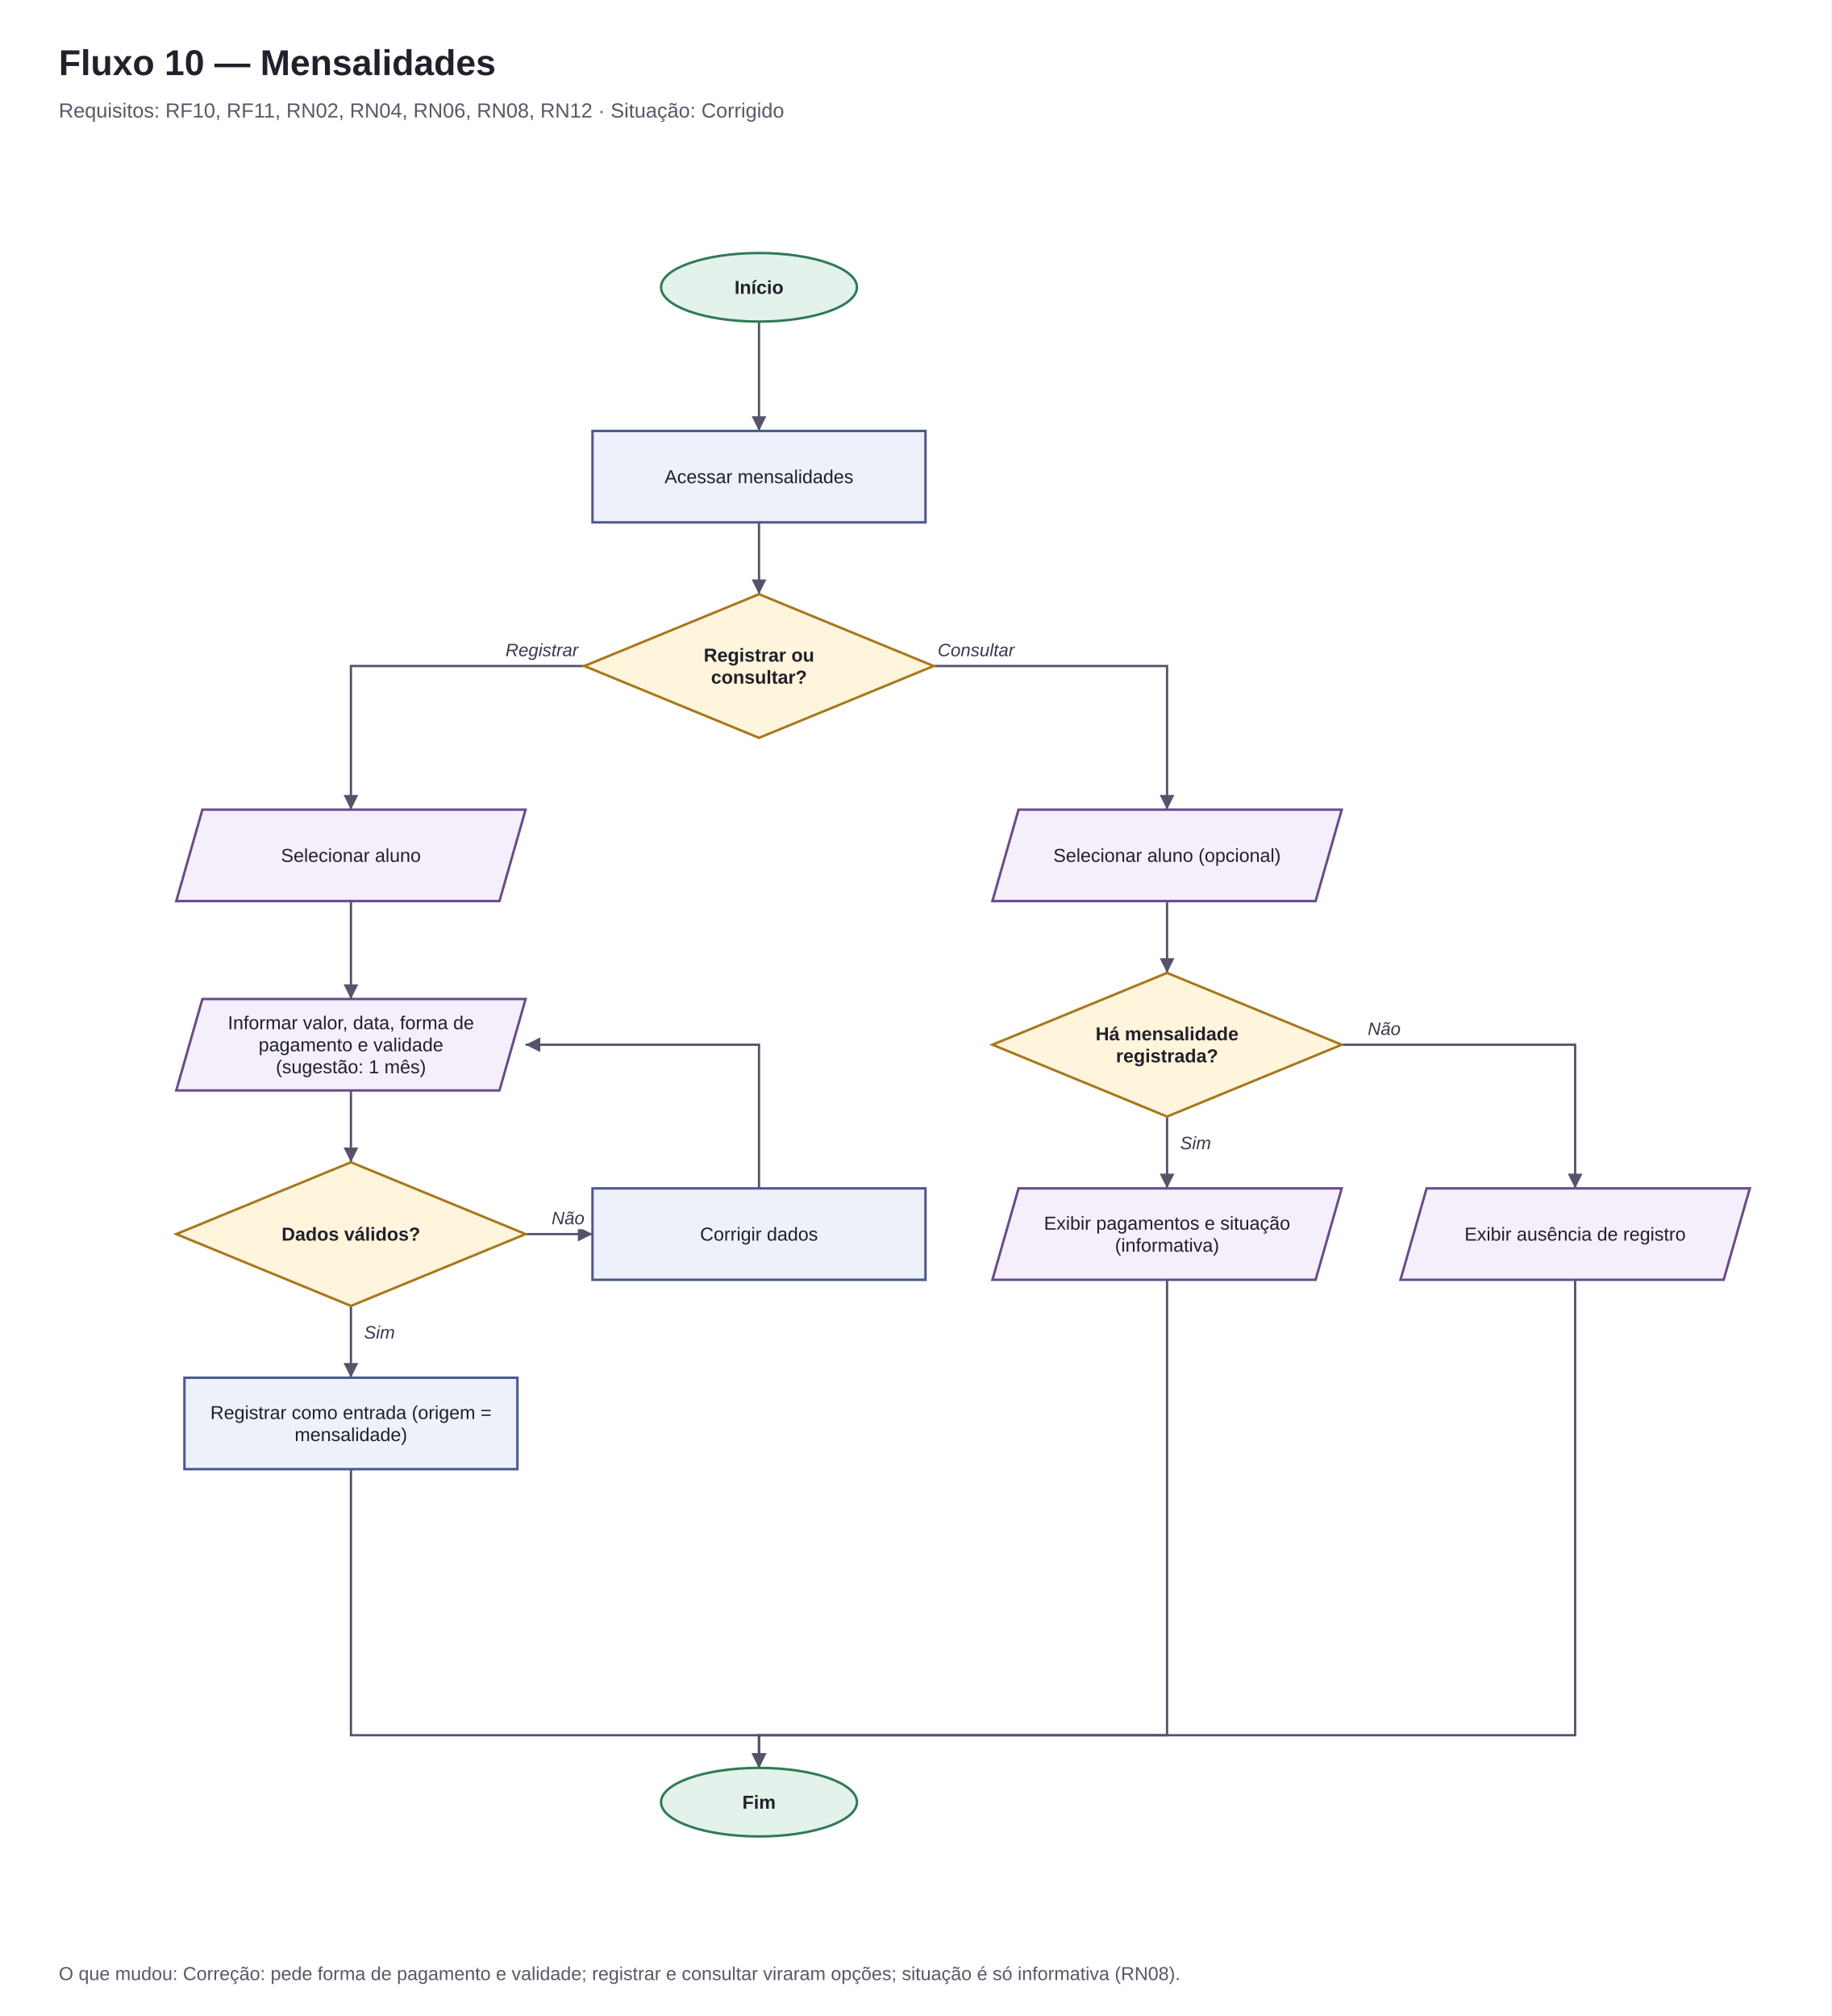
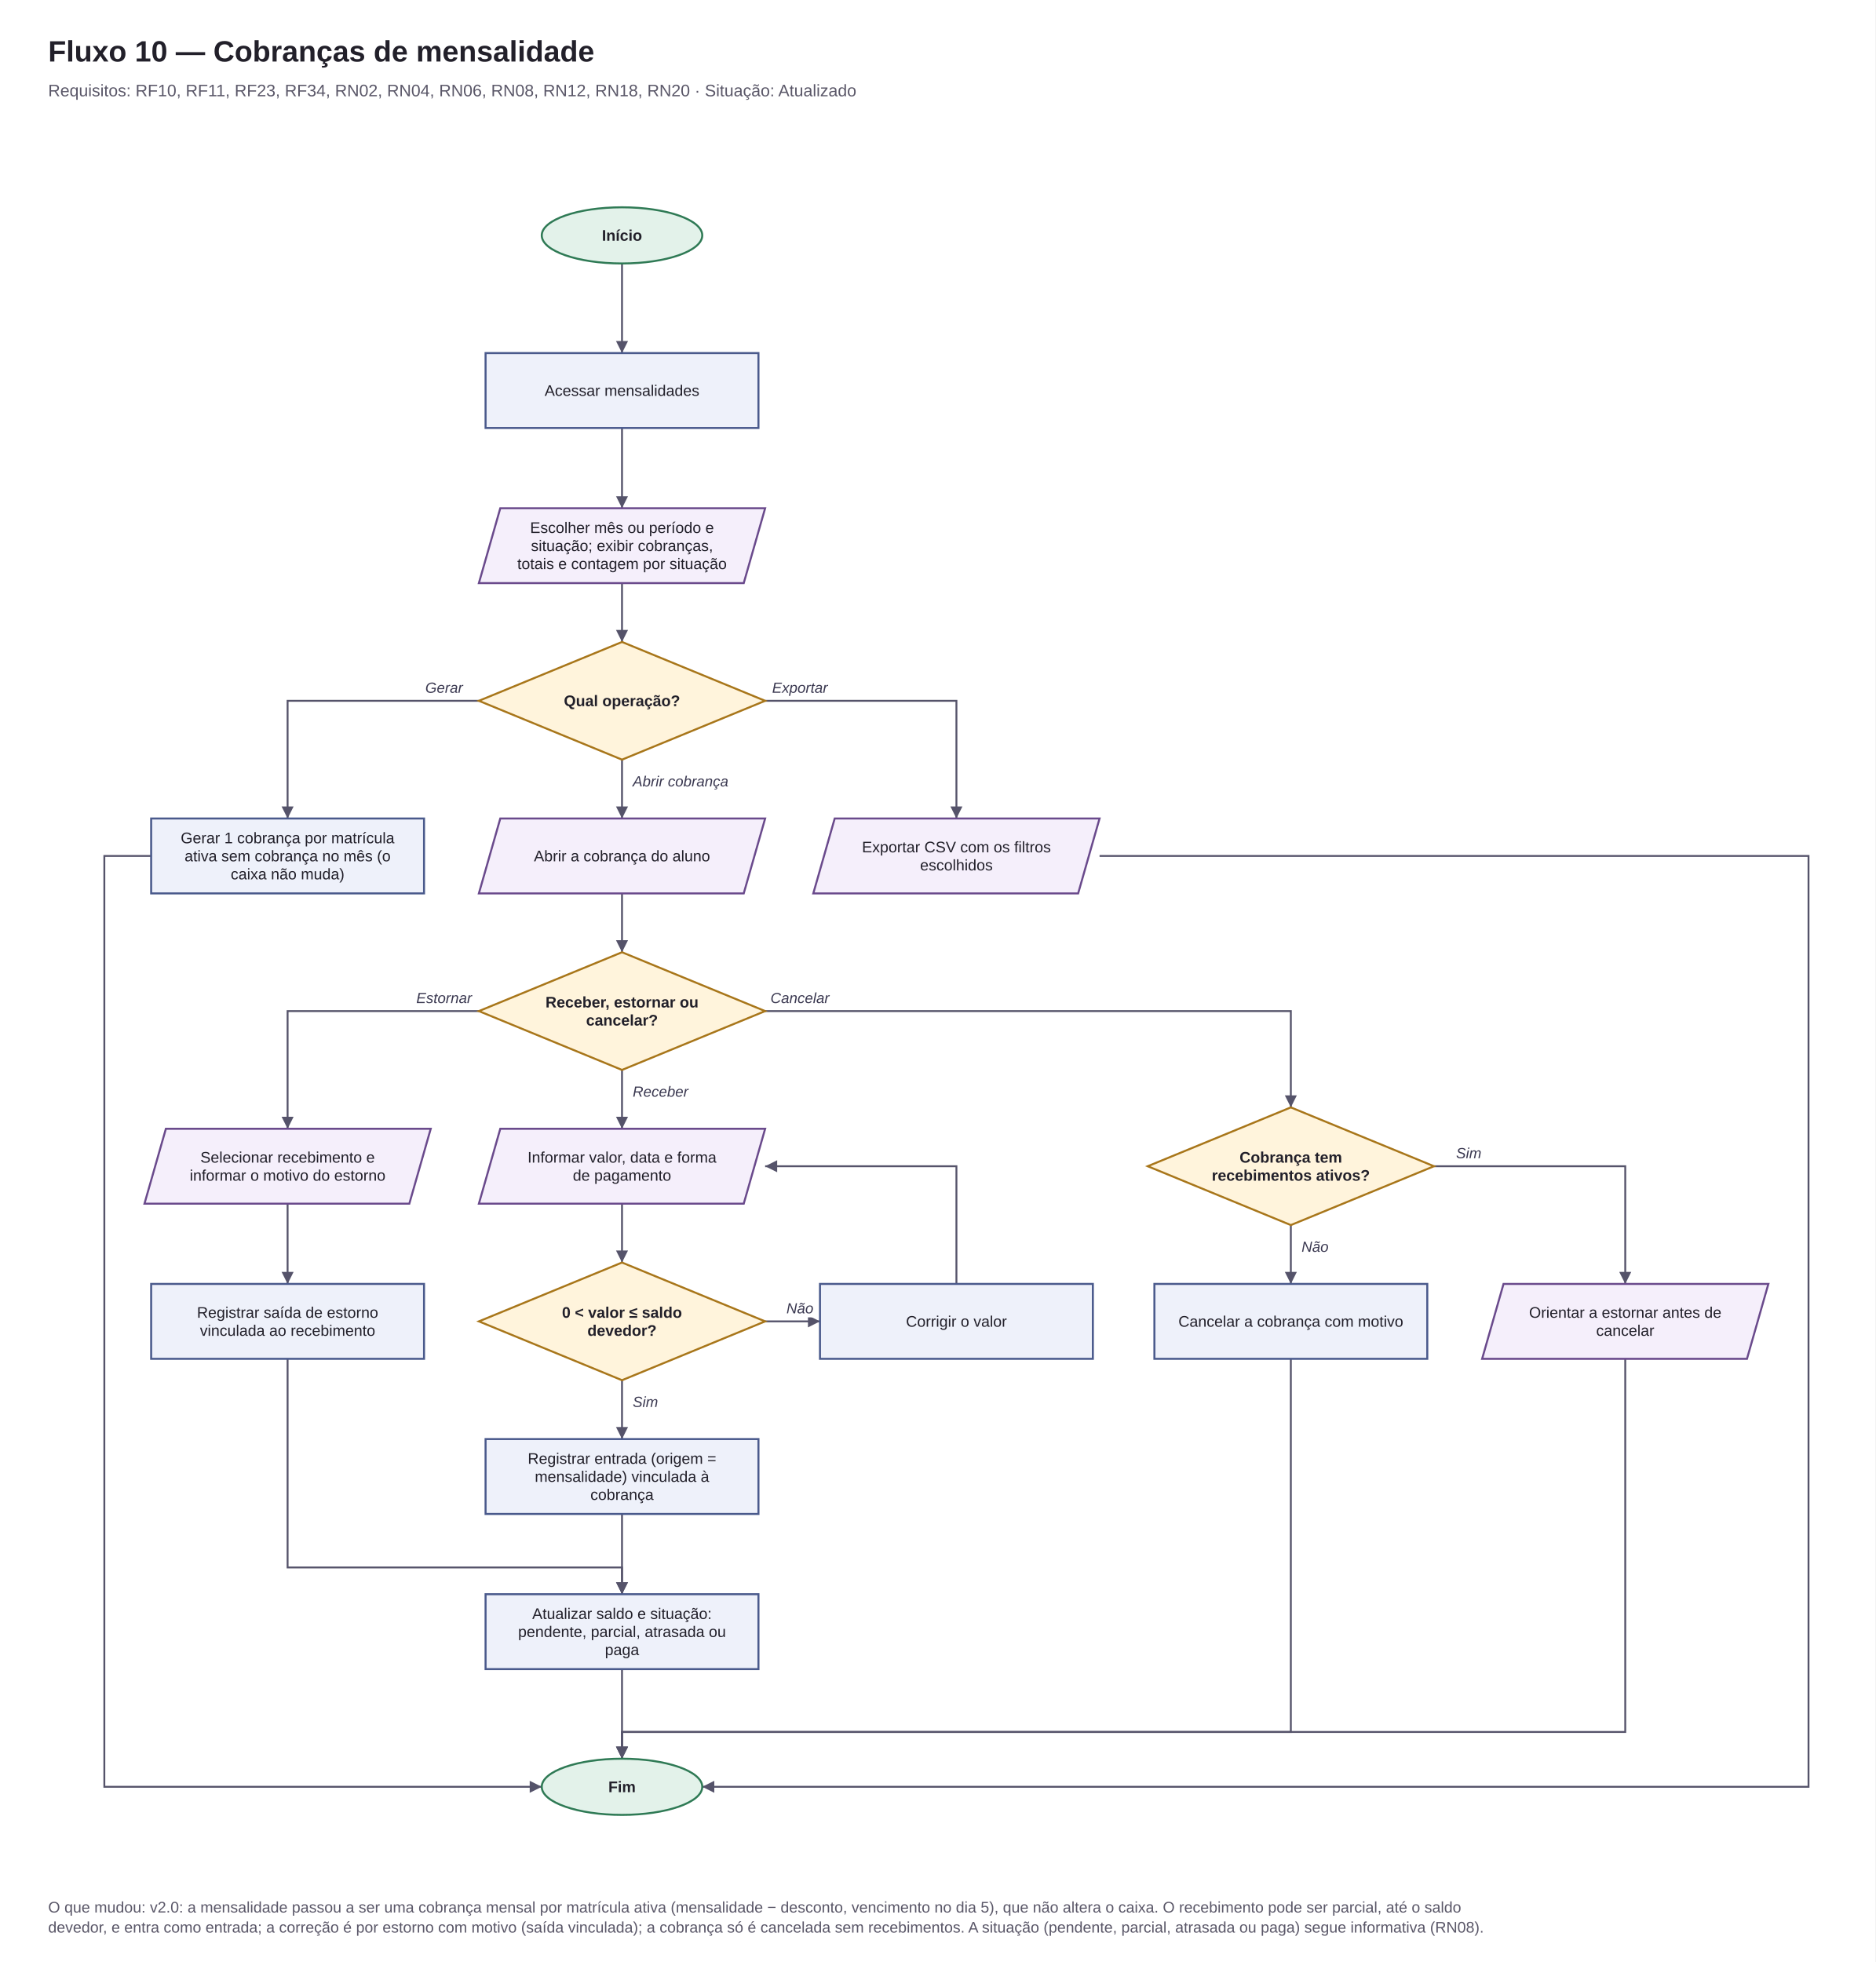
- <svg xmlns="http://www.w3.org/2000/svg" width="1122" height="1235" viewBox="0 0 1122 1235" font-family="Liberation Sans, Arial, sans-serif">
-   <rect x="0" y="0" width="1122" height="1235" fill="#ffffff" />
-   <text x="36" y="46" font-size="22" font-weight="bold" fill="#22202a">Fluxo 10 — Mensalidades</text>
-   <text x="36" y="72" font-size="12.5" fill="#5a5768">Requisitos: RF10, RF11, RN02, RN04, RN06, RN08, RN12   ·   Situação: Corrigido</text>
+ <svg xmlns="http://www.w3.org/2000/svg" width="1402" height="1467" viewBox="0 0 1402 1467" font-family="Liberation Sans, Arial, sans-serif">
+   <rect x="0" y="0" width="1402" height="1467" fill="#ffffff" />
+   <text x="36" y="46" font-size="22" font-weight="bold" fill="#22202a">Fluxo 10 — Cobranças de mensalidade</text>
+   <text x="36" y="72" font-size="12.5" fill="#5a5768">Requisitos: RF10, RF11, RF23, RF34, RN02, RN04, RN06, RN08, RN12, RN18, RN20   ·   Situação: Atualizado</text>
  <polyline points="465.0,197.0 465.0,264.0" fill="none" stroke="#55536a" stroke-width="1.4" />
  <polygon points="465.0,264.0 460.5,255.0 469.5,255.0" fill="#55536a" />
-   <polyline points="465.0,320.0 465.0,364.0" fill="none" stroke="#55536a" stroke-width="1.4" />
-   <polygon points="465.0,364.0 460.5,355.0 469.5,355.0" fill="#55536a" />
-   <polyline points="358.0,408.0 215.0,408.0 215.0,496.0" fill="none" stroke="#55536a" stroke-width="1.4" />
-   <polygon points="215.0,496.0 210.5,487.0 219.5,487.0" fill="#55536a" />
-   <polyline points="572.0,408.0 715.0,408.0 715.0,496.0" fill="none" stroke="#55536a" stroke-width="1.4" />
-   <polygon points="715.0,496.0 710.5,487.0 719.5,487.0" fill="#55536a" />
-   <polyline points="215.0,552.0 215.0,612.0" fill="none" stroke="#55536a" stroke-width="1.4" />
+   <polyline points="465.0,320.0 465.0,380.0" fill="none" stroke="#55536a" stroke-width="1.4" />
+   <polygon points="465.0,380.0 460.5,371.0 469.5,371.0" fill="#55536a" />
+   <polyline points="465.0,436.0 465.0,480.0" fill="none" stroke="#55536a" stroke-width="1.4" />
+   <polygon points="465.0,480.0 460.5,471.0 469.5,471.0" fill="#55536a" />
+   <polyline points="358.0,524.0 215.0,524.0 215.0,612.0" fill="none" stroke="#55536a" stroke-width="1.4" />
  <polygon points="215.0,612.0 210.5,603.0 219.5,603.0" fill="#55536a" />
-   <polyline points="215.0,668.0 215.0,712.0" fill="none" stroke="#55536a" stroke-width="1.4" />
-   <polygon points="215.0,712.0 210.5,703.0 219.5,703.0" fill="#55536a" />
-   <polyline points="322.0,756.0 363.0,756.0" fill="none" stroke="#55536a" stroke-width="1.4" />
-   <polygon points="363.0,756.0 354.0,751.5 354.0,760.5" fill="#55536a" />
-   <polyline points="465.0,728.0 465.0,640.0 322.0,640.0" fill="none" stroke="#55536a" stroke-width="1.4" />
-   <polygon points="322.0,640.0 331.0,635.5 331.0,644.5" fill="#55536a" />
-   <polyline points="215.0,800.0 215.0,844.0" fill="none" stroke="#55536a" stroke-width="1.4" />
+   <polyline points="465.0,568.0 465.0,612.0" fill="none" stroke="#55536a" stroke-width="1.4" />
+   <polygon points="465.0,612.0 460.5,603.0 469.5,603.0" fill="#55536a" />
+   <polyline points="572.0,524.0 715.0,524.0 715.0,612.0" fill="none" stroke="#55536a" stroke-width="1.4" />
+   <polygon points="715.0,612.0 710.5,603.0 719.5,603.0" fill="#55536a" />
+   <polyline points="113.0,640.0 78.0,640.0 78.0,1336.0 405.0,1336.0" fill="none" stroke="#55536a" stroke-width="1.4" />
+   <polygon points="405.0,1336.0 396.0,1331.5 396.0,1340.5" fill="#55536a" />
+   <polyline points="822.0,640.0 1352.0,640.0 1352.0,1336.0 525.0,1336.0" fill="none" stroke="#55536a" stroke-width="1.4" />
+   <polygon points="525.0,1336.0 534.0,1331.5 534.0,1340.5" fill="#55536a" />
+   <polyline points="465.0,668.0 465.0,712.0" fill="none" stroke="#55536a" stroke-width="1.4" />
+   <polygon points="465.0,712.0 460.5,703.0 469.5,703.0" fill="#55536a" />
+   <polyline points="358.0,756.0 215.0,756.0 215.0,844.0" fill="none" stroke="#55536a" stroke-width="1.4" />
  <polygon points="215.0,844.0 210.5,835.0 219.5,835.0" fill="#55536a" />
-   <polyline points="215.0,900.0 215.0,1063.0 465.0,1063.0 465.0,1083.0" fill="none" stroke="#55536a" stroke-width="1.4" />
-   <polygon points="465.0,1083.0 460.5,1074.0 469.5,1074.0" fill="#55536a" />
-   <polyline points="715.0,552.0 715.0,596.0" fill="none" stroke="#55536a" stroke-width="1.4" />
-   <polygon points="715.0,596.0 710.5,587.0 719.5,587.0" fill="#55536a" />
-   <polyline points="715.0,684.0 715.0,728.0" fill="none" stroke="#55536a" stroke-width="1.4" />
-   <polygon points="715.0,728.0 710.5,719.0 719.5,719.0" fill="#55536a" />
-   <polyline points="822.0,640.0 965.0,640.0 965.0,728.0" fill="none" stroke="#55536a" stroke-width="1.4" />
-   <polygon points="965.0,728.0 960.5,719.0 969.5,719.0" fill="#55536a" />
-   <polyline points="715.0,784.0 715.0,1063.0 465.0,1063.0 465.0,1083.0" fill="none" stroke="#55536a" stroke-width="1.4" />
-   <polygon points="465.0,1083.0 460.5,1074.0 469.5,1074.0" fill="#55536a" />
-   <polyline points="965.0,784.0 965.0,1063.0 465.0,1063.0 465.0,1083.0" fill="none" stroke="#55536a" stroke-width="1.4" />
-   <polygon points="465.0,1083.0 460.5,1074.0 469.5,1074.0" fill="#55536a" />
+   <polyline points="465.0,800.0 465.0,844.0" fill="none" stroke="#55536a" stroke-width="1.4" />
+   <polygon points="465.0,844.0 460.5,835.0 469.5,835.0" fill="#55536a" />
+   <polyline points="572.0,756.0 965.0,756.0 965.0,828.0" fill="none" stroke="#55536a" stroke-width="1.4" />
+   <polygon points="965.0,828.0 960.5,819.0 969.5,819.0" fill="#55536a" />
+   <polyline points="215.0,900.0 215.0,960.0" fill="none" stroke="#55536a" stroke-width="1.4" />
+   <polygon points="215.0,960.0 210.5,951.0 219.5,951.0" fill="#55536a" />
+   <polyline points="215.0,1016.0 215.0,1172.0 465.0,1172.0 465.0,1192.0" fill="none" stroke="#55536a" stroke-width="1.4" />
+   <polygon points="465.0,1192.0 460.5,1183.0 469.5,1183.0" fill="#55536a" />
+   <polyline points="465.0,900.0 465.0,944.0" fill="none" stroke="#55536a" stroke-width="1.4" />
+   <polygon points="465.0,944.0 460.5,935.0 469.5,935.0" fill="#55536a" />
+   <polyline points="572.0,988.0 613.0,988.0" fill="none" stroke="#55536a" stroke-width="1.4" />
+   <polygon points="613.0,988.0 604.0,983.5 604.0,992.5" fill="#55536a" />
+   <polyline points="715.0,960.0 715.0,872.0 572.0,872.0" fill="none" stroke="#55536a" stroke-width="1.4" />
+   <polygon points="572.0,872.0 581.0,867.5 581.0,876.5" fill="#55536a" />
+   <polyline points="465.0,1032.0 465.0,1076.0" fill="none" stroke="#55536a" stroke-width="1.4" />
+   <polygon points="465.0,1076.0 460.5,1067.0 469.5,1067.0" fill="#55536a" />
+   <polyline points="465.0,1132.0 465.0,1192.0" fill="none" stroke="#55536a" stroke-width="1.4" />
+   <polygon points="465.0,1192.0 460.5,1183.0 469.5,1183.0" fill="#55536a" />
+   <polyline points="465.0,1248.0 465.0,1315.0" fill="none" stroke="#55536a" stroke-width="1.4" />
+   <polygon points="465.0,1315.0 460.5,1306.0 469.5,1306.0" fill="#55536a" />
+   <polyline points="965.0,916.0 965.0,960.0" fill="none" stroke="#55536a" stroke-width="1.4" />
+   <polygon points="965.0,960.0 960.5,951.0 969.5,951.0" fill="#55536a" />
+   <polyline points="1072.0,872.0 1215.0,872.0 1215.0,960.0" fill="none" stroke="#55536a" stroke-width="1.4" />
+   <polygon points="1215.0,960.0 1210.5,951.0 1219.5,951.0" fill="#55536a" />
+   <polyline points="965.0,1016.0 965.0,1295.0 465.0,1295.0 465.0,1315.0" fill="none" stroke="#55536a" stroke-width="1.4" />
+   <polygon points="465.0,1315.0 460.5,1306.0 469.5,1306.0" fill="#55536a" />
+   <polyline points="1215.0,1016.0 1215.0,1295.0 465.0,1295.0 465.0,1315.0" fill="none" stroke="#55536a" stroke-width="1.4" />
+   <polygon points="465.0,1315.0 460.5,1306.0 469.5,1306.0" fill="#55536a" />
  <ellipse cx="465.0" cy="176.0" rx="60.0" ry="21.0" fill="#e3f2ea" stroke="#2f7a55" stroke-width="1.5" />
  <text x="465.0" y="180.0" font-size="11.5" text-anchor="middle" fill="#22202a" font-weight="bold">Início</text>
  <rect x="363.0" y="264.0" width="204" height="56" fill="#eef1fa" stroke="#4a5a8c" stroke-width="1.5" />
  <text x="465.0" y="296.0" font-size="11.5" text-anchor="middle" fill="#22202a">Acessar mensalidades</text>
-   <polygon points="465.0,364.0 572.0,408.0 465.0,452.0 358.0,408.0" fill="#fff4dc" stroke="#a8761a" stroke-width="1.5" />
-   <text x="465.0" y="405.3" font-size="11.5" text-anchor="middle" fill="#22202a" font-weight="bold">Registrar ou</text>
-   <text x="465.0" y="418.8" font-size="11.5" text-anchor="middle" fill="#22202a" font-weight="bold">consultar?</text>
-   <polygon points="124.0,496.0 322.0,496.0 306.0,552.0 108.0,552.0" fill="#f5effb" stroke="#6a4a8c" stroke-width="1.5" />
-   <text x="215.0" y="528.0" font-size="11.5" text-anchor="middle" fill="#22202a">Selecionar aluno</text>
-   <polygon points="124.0,612.0 322.0,612.0 306.0,668.0 108.0,668.0" fill="#f5effb" stroke="#6a4a8c" stroke-width="1.5" />
-   <text x="215.0" y="630.5" font-size="11.5" text-anchor="middle" fill="#22202a">Informar valor, data, forma de</text>
-   <text x="215.0" y="644.0" font-size="11.5" text-anchor="middle" fill="#22202a">pagamento e validade</text>
-   <text x="215.0" y="657.5" font-size="11.5" text-anchor="middle" fill="#22202a">(sugestão: 1 mês)</text>
-   <polygon points="215.0,712.0 322.0,756.0 215.0,800.0 108.0,756.0" fill="#fff4dc" stroke="#a8761a" stroke-width="1.5" />
-   <text x="215.0" y="760.0" font-size="11.5" text-anchor="middle" fill="#22202a" font-weight="bold">Dados válidos?</text>
-   <rect x="363.0" y="728.0" width="204" height="56" fill="#eef1fa" stroke="#4a5a8c" stroke-width="1.5" />
-   <text x="465.0" y="760.0" font-size="11.5" text-anchor="middle" fill="#22202a">Corrigir dados</text>
-   <rect x="113.0" y="844.0" width="204" height="56" fill="#eef1fa" stroke="#4a5a8c" stroke-width="1.5" />
-   <text x="215.0" y="869.3" font-size="11.5" text-anchor="middle" fill="#22202a">Registrar como entrada (origem =</text>
-   <text x="215.0" y="882.8" font-size="11.5" text-anchor="middle" fill="#22202a">mensalidade)</text>
-   <polygon points="624.0,496.0 822.0,496.0 806.0,552.0 608.0,552.0" fill="#f5effb" stroke="#6a4a8c" stroke-width="1.5" />
-   <text x="715.0" y="528.0" font-size="11.5" text-anchor="middle" fill="#22202a">Selecionar aluno (opcional)</text>
-   <polygon points="715.0,596.0 822.0,640.0 715.0,684.0 608.0,640.0" fill="#fff4dc" stroke="#a8761a" stroke-width="1.5" />
-   <text x="715.0" y="637.3" font-size="11.5" text-anchor="middle" fill="#22202a" font-weight="bold">Há mensalidade</text>
-   <text x="715.0" y="650.8" font-size="11.5" text-anchor="middle" fill="#22202a" font-weight="bold">registrada?</text>
-   <polygon points="624.0,728.0 822.0,728.0 806.0,784.0 608.0,784.0" fill="#f5effb" stroke="#6a4a8c" stroke-width="1.5" />
-   <text x="715.0" y="753.3" font-size="11.5" text-anchor="middle" fill="#22202a">Exibir pagamentos e situação</text>
-   <text x="715.0" y="766.8" font-size="11.5" text-anchor="middle" fill="#22202a">(informativa)</text>
-   <polygon points="874.0,728.0 1072.0,728.0 1056.0,784.0 858.0,784.0" fill="#f5effb" stroke="#6a4a8c" stroke-width="1.5" />
-   <text x="965.0" y="760.0" font-size="11.5" text-anchor="middle" fill="#22202a">Exibir ausência de registro</text>
-   <ellipse cx="465.0" cy="1104.0" rx="60.0" ry="21.0" fill="#e3f2ea" stroke="#2f7a55" stroke-width="1.5" />
-   <text x="465.0" y="1108.0" font-size="11.5" text-anchor="middle" fill="#22202a" font-weight="bold">Fim</text>
-   <rect x="301.1" y="391.0" width="61.8" height="14" fill="#ffffff" />
-   <text x="332.0" y="402.0" font-size="11" text-anchor="middle" fill="#3a3850" font-style="italic">Registrar</text>
-   <rect x="567.1" y="391.0" width="61.8" height="14" fill="#ffffff" />
-   <text x="598.0" y="402.0" font-size="11" text-anchor="middle" fill="#3a3850" font-style="italic">Consultar</text>
-   <rect x="335.7" y="739.0" width="24.6" height="14" fill="#ffffff" />
-   <text x="348.0" y="750.0" font-size="11" text-anchor="middle" fill="#3a3850" font-style="italic">Não</text>
-   <rect x="220.0" y="809.0" width="24.6" height="14" fill="#ffffff" />
-   <text x="223.0" y="820.0" font-size="11" text-anchor="start" fill="#3a3850" font-style="italic">Sim</text>
-   <rect x="720.0" y="693.0" width="24.6" height="14" fill="#ffffff" />
-   <text x="723.0" y="704.0" font-size="11" text-anchor="start" fill="#3a3850" font-style="italic">Sim</text>
-   <rect x="835.7" y="623.0" width="24.6" height="14" fill="#ffffff" />
-   <text x="848.0" y="634.0" font-size="11" text-anchor="middle" fill="#3a3850" font-style="italic">Não</text>
-   <text x="36" y="1213" font-size="11.5" fill="#5a5768">O que mudou: Correção: pede forma de pagamento e validade; registrar e consultar viraram opções; situação é só informativa (RN08).</text>
+   <polygon points="374.0,380.0 572.0,380.0 556.0,436.0 358.0,436.0" fill="#f5effb" stroke="#6a4a8c" stroke-width="1.5" />
+   <text x="465.0" y="398.5" font-size="11.5" text-anchor="middle" fill="#22202a">Escolher mês ou período e</text>
+   <text x="465.0" y="412.0" font-size="11.5" text-anchor="middle" fill="#22202a">situação; exibir cobranças,</text>
+   <text x="465.0" y="425.5" font-size="11.5" text-anchor="middle" fill="#22202a">totais e contagem por situação</text>
+   <polygon points="465.0,480.0 572.0,524.0 465.0,568.0 358.0,524.0" fill="#fff4dc" stroke="#a8761a" stroke-width="1.5" />
+   <text x="465.0" y="528.0" font-size="11.5" text-anchor="middle" fill="#22202a" font-weight="bold">Qual operação?</text>
+   <rect x="113.0" y="612.0" width="204" height="56" fill="#eef1fa" stroke="#4a5a8c" stroke-width="1.5" />
+   <text x="215.0" y="630.5" font-size="11.5" text-anchor="middle" fill="#22202a">Gerar 1 cobrança por matrícula</text>
+   <text x="215.0" y="644.0" font-size="11.5" text-anchor="middle" fill="#22202a">ativa sem cobrança no mês (o</text>
+   <text x="215.0" y="657.5" font-size="11.5" text-anchor="middle" fill="#22202a">caixa não muda)</text>
+   <polygon points="624.0,612.0 822.0,612.0 806.0,668.0 608.0,668.0" fill="#f5effb" stroke="#6a4a8c" stroke-width="1.5" />
+   <text x="715.0" y="637.3" font-size="11.5" text-anchor="middle" fill="#22202a">Exportar CSV com os filtros</text>
+   <text x="715.0" y="650.8" font-size="11.5" text-anchor="middle" fill="#22202a">escolhidos</text>
+   <polygon points="374.0,612.0 572.0,612.0 556.0,668.0 358.0,668.0" fill="#f5effb" stroke="#6a4a8c" stroke-width="1.5" />
+   <text x="465.0" y="644.0" font-size="11.5" text-anchor="middle" fill="#22202a">Abrir a cobrança do aluno</text>
+   <polygon points="465.0,712.0 572.0,756.0 465.0,800.0 358.0,756.0" fill="#fff4dc" stroke="#a8761a" stroke-width="1.5" />
+   <text x="465.0" y="753.3" font-size="11.5" text-anchor="middle" fill="#22202a" font-weight="bold">Receber, estornar ou</text>
+   <text x="465.0" y="766.8" font-size="11.5" text-anchor="middle" fill="#22202a" font-weight="bold">cancelar?</text>
+   <polygon points="124.0,844.0 322.0,844.0 306.0,900.0 108.0,900.0" fill="#f5effb" stroke="#6a4a8c" stroke-width="1.5" />
+   <text x="215.0" y="869.3" font-size="11.5" text-anchor="middle" fill="#22202a">Selecionar recebimento e</text>
+   <text x="215.0" y="882.8" font-size="11.5" text-anchor="middle" fill="#22202a">informar o motivo do estorno</text>
+   <rect x="113.0" y="960.0" width="204" height="56" fill="#eef1fa" stroke="#4a5a8c" stroke-width="1.5" />
+   <text x="215.0" y="985.3" font-size="11.5" text-anchor="middle" fill="#22202a">Registrar saída de estorno</text>
+   <text x="215.0" y="998.8" font-size="11.5" text-anchor="middle" fill="#22202a">vinculada ao recebimento</text>
+   <polygon points="374.0,844.0 572.0,844.0 556.0,900.0 358.0,900.0" fill="#f5effb" stroke="#6a4a8c" stroke-width="1.5" />
+   <text x="465.0" y="869.3" font-size="11.5" text-anchor="middle" fill="#22202a">Informar valor, data e forma</text>
+   <text x="465.0" y="882.8" font-size="11.5" text-anchor="middle" fill="#22202a">de pagamento</text>
+   <polygon points="465.0,944.0 572.0,988.0 465.0,1032.0 358.0,988.0" fill="#fff4dc" stroke="#a8761a" stroke-width="1.5" />
+   <text x="465.0" y="985.3" font-size="11.5" text-anchor="middle" fill="#22202a" font-weight="bold">0 &lt; valor ≤ saldo</text>
+   <text x="465.0" y="998.8" font-size="11.5" text-anchor="middle" fill="#22202a" font-weight="bold">devedor?</text>
+   <rect x="613.0" y="960.0" width="204" height="56" fill="#eef1fa" stroke="#4a5a8c" stroke-width="1.5" />
+   <text x="715.0" y="992.0" font-size="11.5" text-anchor="middle" fill="#22202a">Corrigir o valor</text>
+   <rect x="363.0" y="1076.0" width="204" height="56" fill="#eef1fa" stroke="#4a5a8c" stroke-width="1.5" />
+   <text x="465.0" y="1094.5" font-size="11.5" text-anchor="middle" fill="#22202a">Registrar entrada (origem =</text>
+   <text x="465.0" y="1108.0" font-size="11.5" text-anchor="middle" fill="#22202a">mensalidade) vinculada à</text>
+   <text x="465.0" y="1121.5" font-size="11.5" text-anchor="middle" fill="#22202a">cobrança</text>
+   <rect x="363.0" y="1192.0" width="204" height="56" fill="#eef1fa" stroke="#4a5a8c" stroke-width="1.5" />
+   <text x="465.0" y="1210.5" font-size="11.5" text-anchor="middle" fill="#22202a">Atualizar saldo e situação:</text>
+   <text x="465.0" y="1224.0" font-size="11.5" text-anchor="middle" fill="#22202a">pendente, parcial, atrasada ou</text>
+   <text x="465.0" y="1237.5" font-size="11.5" text-anchor="middle" fill="#22202a">paga</text>
+   <polygon points="965.0,828.0 1072.0,872.0 965.0,916.0 858.0,872.0" fill="#fff4dc" stroke="#a8761a" stroke-width="1.5" />
+   <text x="965.0" y="869.3" font-size="11.5" text-anchor="middle" fill="#22202a" font-weight="bold">Cobrança tem</text>
+   <text x="965.0" y="882.8" font-size="11.5" text-anchor="middle" fill="#22202a" font-weight="bold">recebimentos ativos?</text>
+   <polygon points="1124.0,960.0 1322.0,960.0 1306.0,1016.0 1108.0,1016.0" fill="#f5effb" stroke="#6a4a8c" stroke-width="1.5" />
+   <text x="1215.0" y="985.3" font-size="11.5" text-anchor="middle" fill="#22202a">Orientar a estornar antes de</text>
+   <text x="1215.0" y="998.8" font-size="11.5" text-anchor="middle" fill="#22202a">cancelar</text>
+   <rect x="863.0" y="960.0" width="204" height="56" fill="#eef1fa" stroke="#4a5a8c" stroke-width="1.5" />
+   <text x="965.0" y="992.0" font-size="11.5" text-anchor="middle" fill="#22202a">Cancelar a cobrança com motivo</text>
+   <ellipse cx="465.0" cy="1336.0" rx="60.0" ry="21.0" fill="#e3f2ea" stroke="#2f7a55" stroke-width="1.5" />
+   <text x="465.0" y="1340.0" font-size="11.5" text-anchor="middle" fill="#22202a" font-weight="bold">Fim</text>
+   <rect x="313.5" y="507.0" width="37.0" height="14" fill="#ffffff" />
+   <text x="332.0" y="518.0" font-size="11" text-anchor="middle" fill="#3a3850" font-style="italic">Gerar</text>
+   <rect x="470.0" y="577.0" width="92.8" height="14" fill="#ffffff" />
+   <text x="473.0" y="588.0" font-size="11" text-anchor="start" fill="#3a3850" font-style="italic">Abrir cobrança</text>
+   <rect x="570.2" y="507.0" width="55.6" height="14" fill="#ffffff" />
+   <text x="598.0" y="518.0" font-size="11" text-anchor="middle" fill="#3a3850" font-style="italic">Exportar</text>
+   <rect x="304.2" y="739.0" width="55.6" height="14" fill="#ffffff" />
+   <text x="332.0" y="750.0" font-size="11" text-anchor="middle" fill="#3a3850" font-style="italic">Estornar</text>
+   <rect x="470.0" y="809.0" width="49.4" height="14" fill="#ffffff" />
+   <text x="473.0" y="820.0" font-size="11" text-anchor="start" fill="#3a3850" font-style="italic">Receber</text>
+   <rect x="570.2" y="739.0" width="55.6" height="14" fill="#ffffff" />
+   <text x="598.0" y="750.0" font-size="11" text-anchor="middle" fill="#3a3850" font-style="italic">Cancelar</text>
+   <rect x="585.7" y="971.0" width="24.6" height="14" fill="#ffffff" />
+   <text x="598.0" y="982.0" font-size="11" text-anchor="middle" fill="#3a3850" font-style="italic">Não</text>
+   <rect x="470.0" y="1041.0" width="24.6" height="14" fill="#ffffff" />
+   <text x="473.0" y="1052.0" font-size="11" text-anchor="start" fill="#3a3850" font-style="italic">Sim</text>
+   <rect x="970.0" y="925.0" width="24.6" height="14" fill="#ffffff" />
+   <text x="973.0" y="936.0" font-size="11" text-anchor="start" fill="#3a3850" font-style="italic">Não</text>
+   <rect x="1085.7" y="855.0" width="24.6" height="14" fill="#ffffff" />
+   <text x="1098.0" y="866.0" font-size="11" text-anchor="middle" fill="#3a3850" font-style="italic">Sim</text>
+   <text x="36" y="1430" font-size="11.5" fill="#5a5768">O que mudou: v2.0: a mensalidade passou a ser uma cobrança mensal por matrícula ativa (mensalidade − desconto, vencimento no dia 5), que não altera o caixa. O recebimento pode ser parcial, até o saldo</text>
+   <text x="36" y="1445" font-size="11.5" fill="#5a5768">devedor, e entra como entrada; a correção é por estorno com motivo (saída vinculada); a cobrança só é cancelada sem recebimentos. A situação (pendente, parcial, atrasada ou paga) segue informativa (RN08).</text>
</svg>
